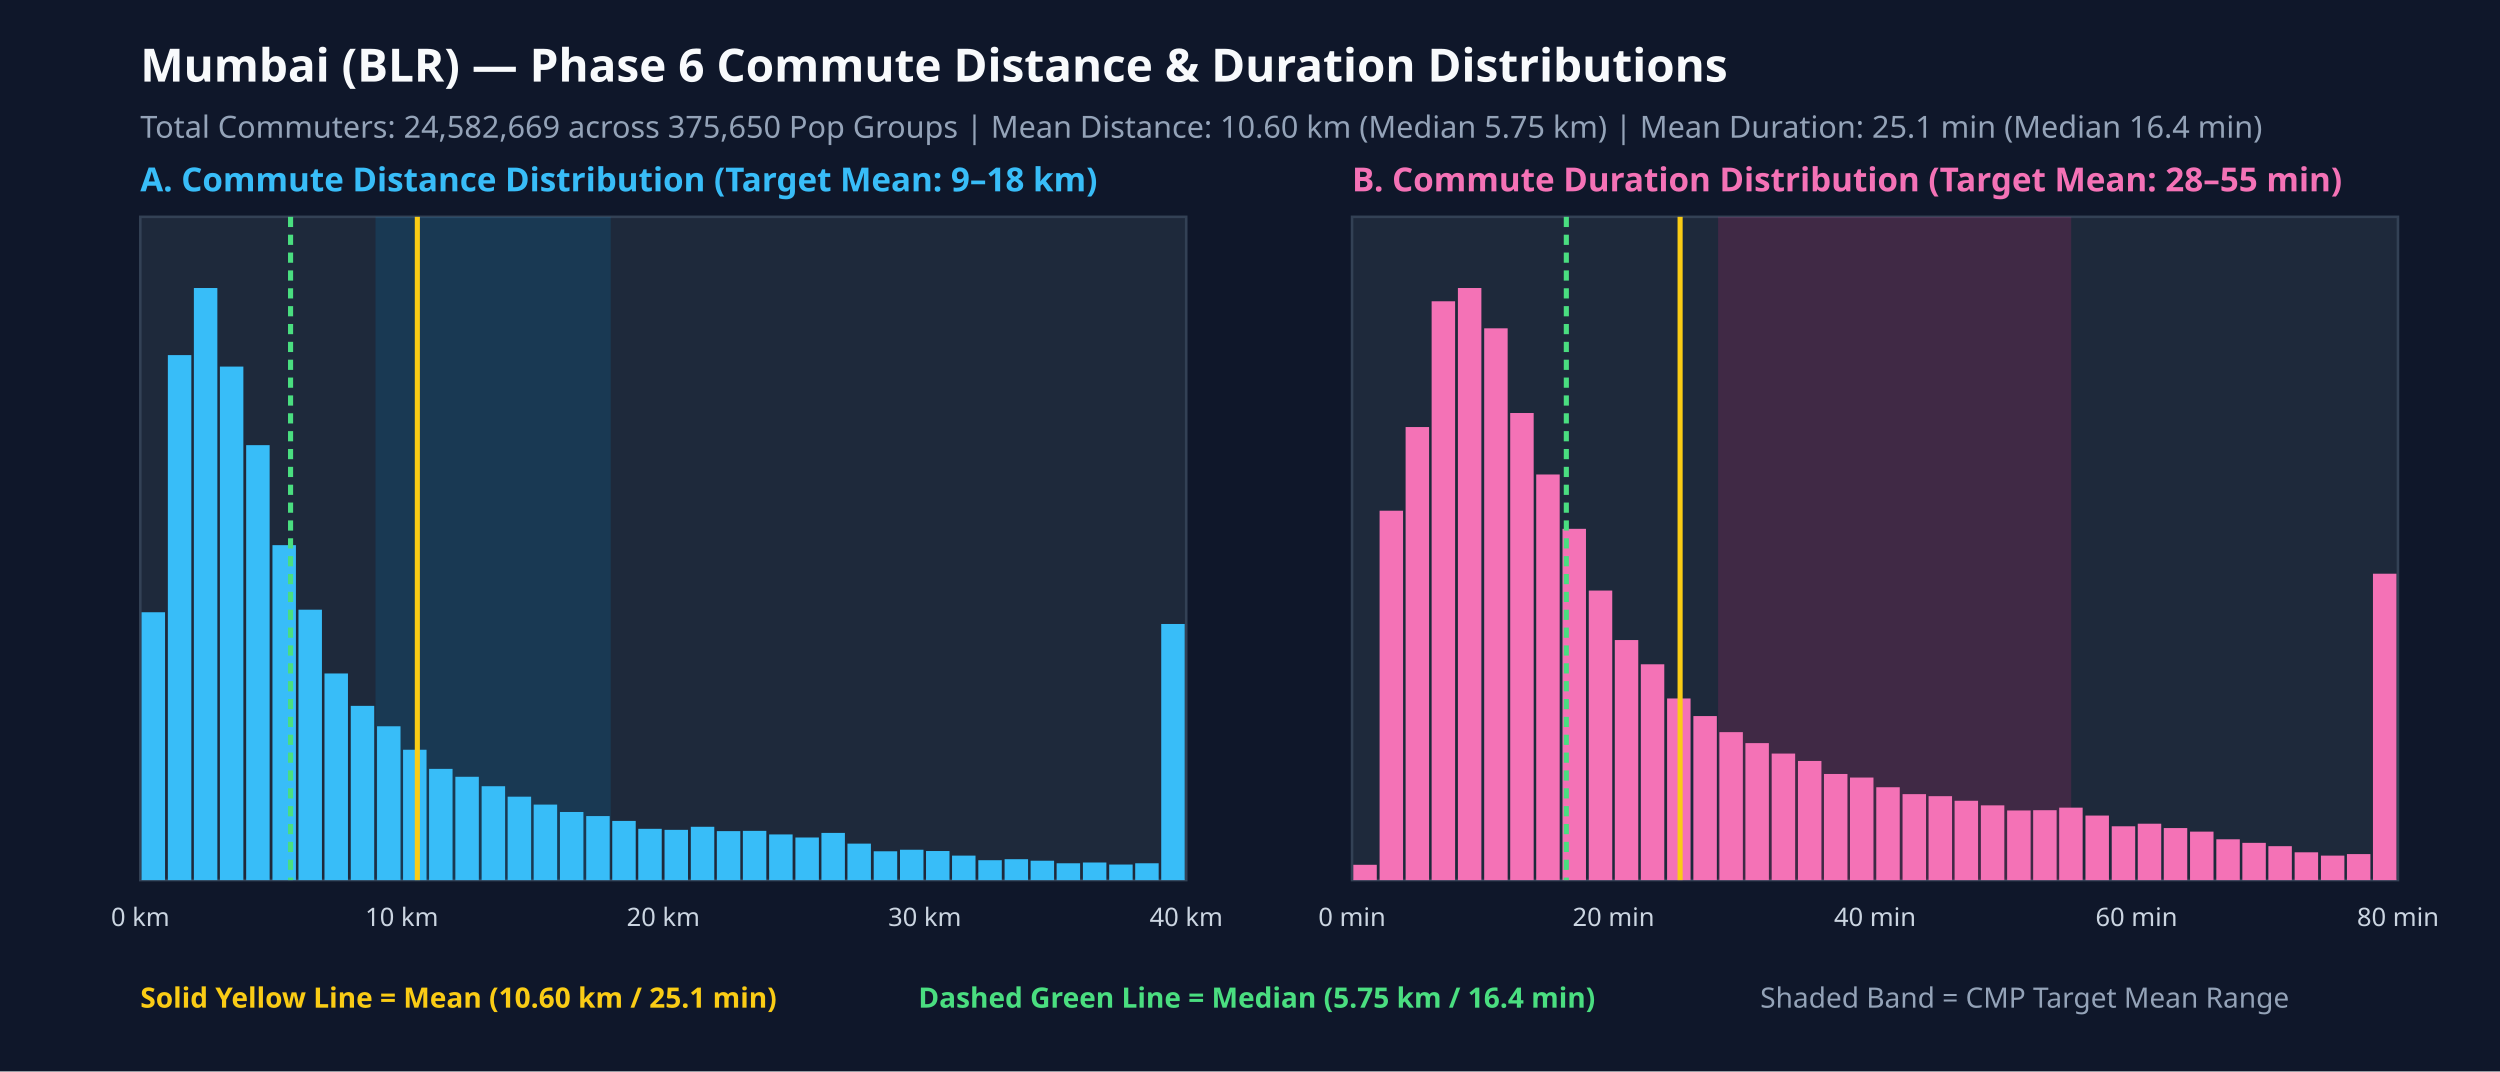
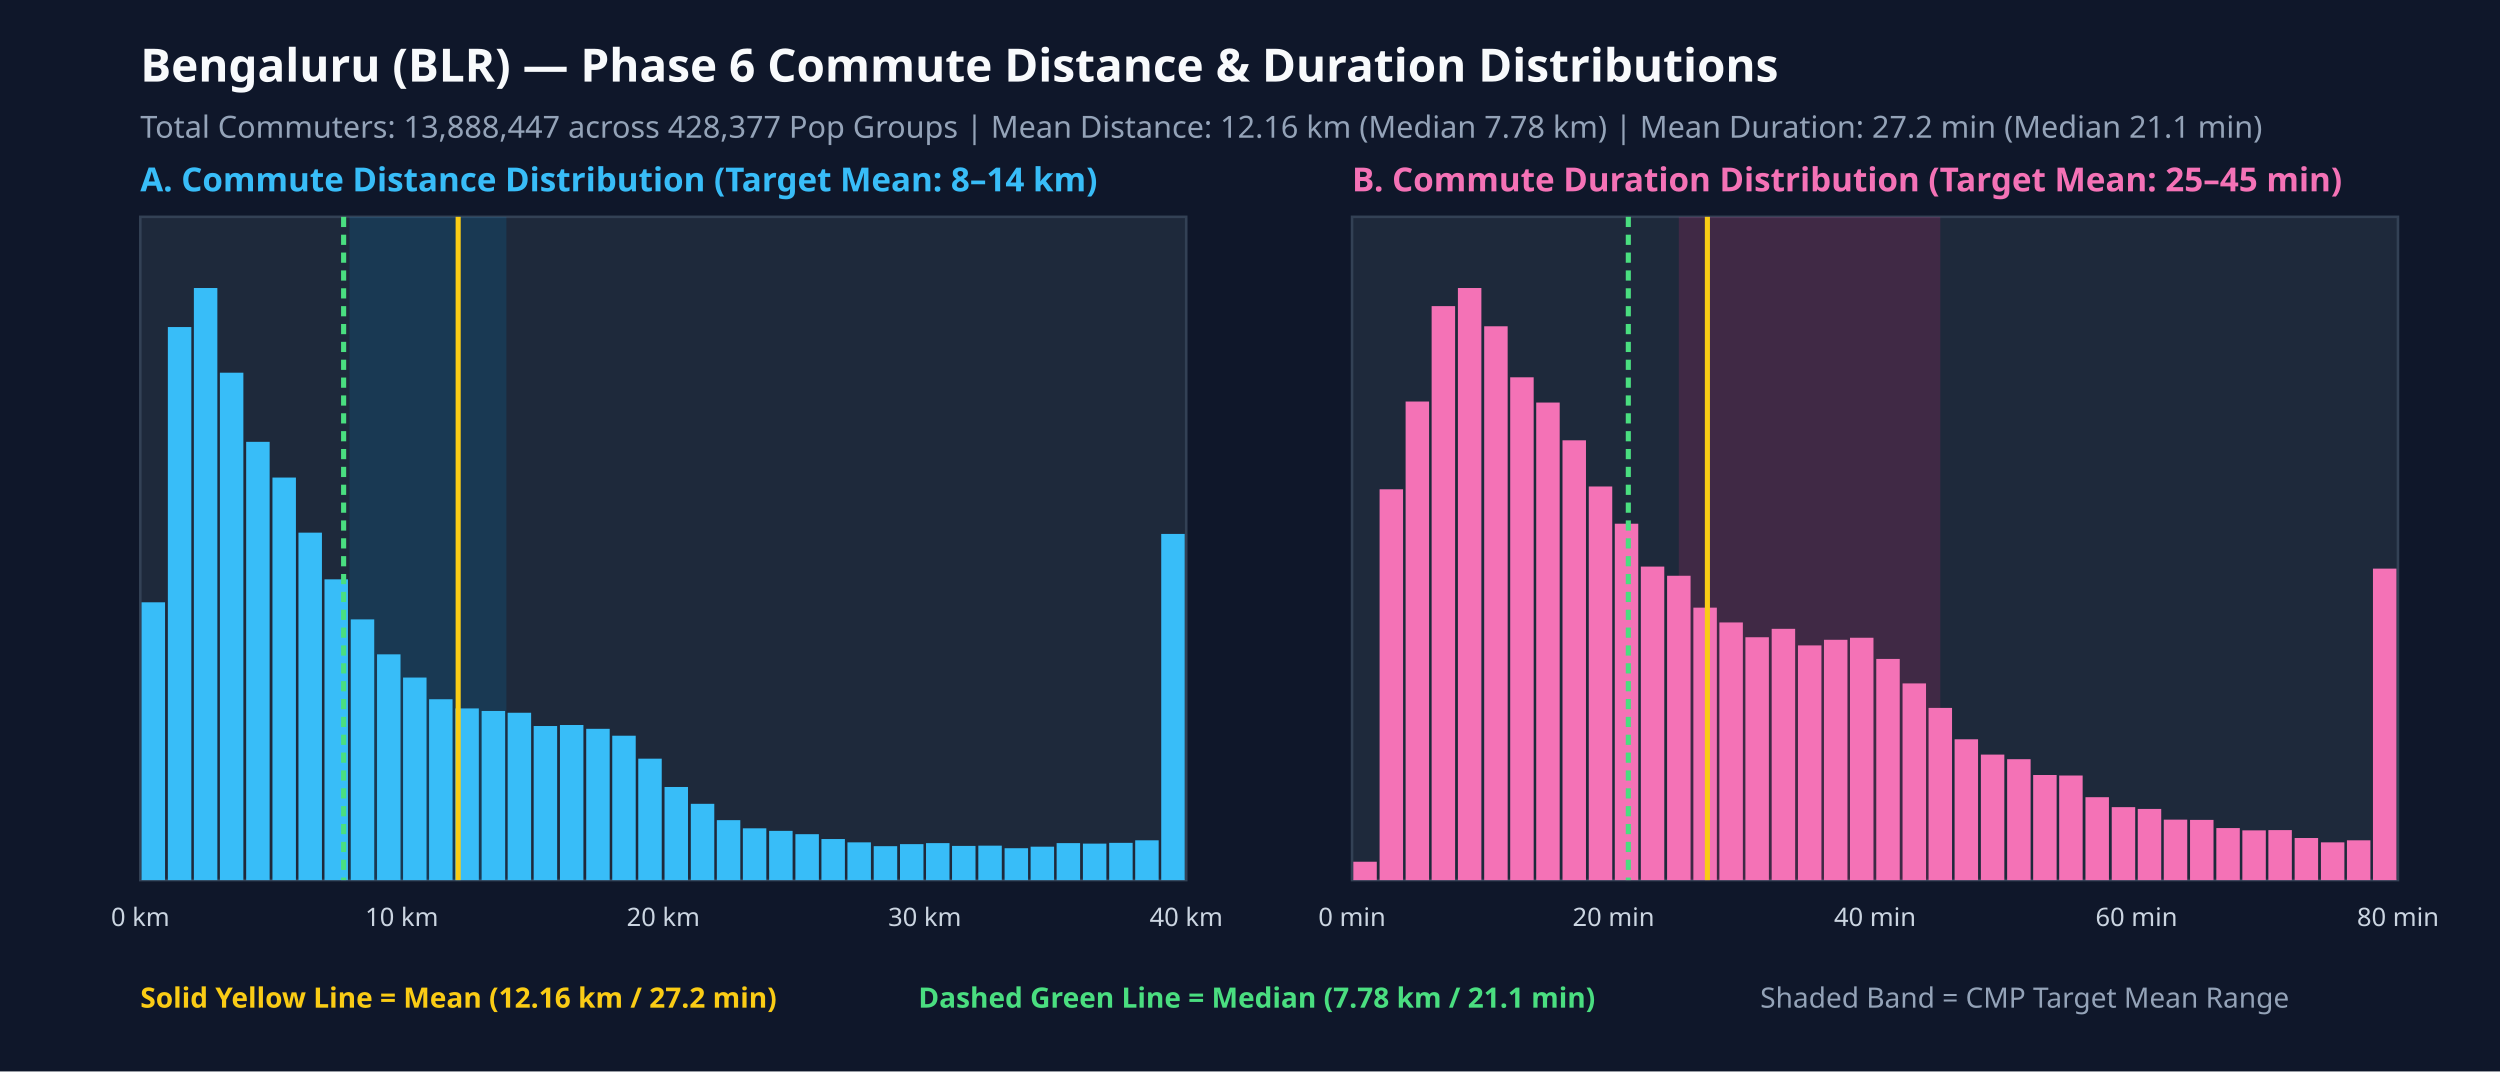
<svg xmlns="http://www.w3.org/2000/svg" width="980" height="420" viewBox="0 0 980 420">
  <rect width="980" height="420" fill="#0f172a" />
-   <text x="55" y="32" fill="#f8fafc" font-family="sans-serif" font-size="18" font-weight="bold">Mumbai (BLR) — Phase 6 Commute Distance &amp; Duration Distributions</text>
-   <text x="55" y="54" fill="#94a3b8" font-family="sans-serif" font-size="12">Total Commuters: 24,582,669 across 375,650 Pop Groups | Mean Distance: 10.60 km (Median 5.75 km) | Mean Duration: 25.1 min (Median 16.4 min)</text>
-   <text x="55" y="75" fill="#38bdf8" font-family="sans-serif" font-size="13" font-weight="bold">A. Commute Distance Distribution (Target Mean: 9–18 km)</text>
+   <text x="55" y="32" fill="#f8fafc" font-family="sans-serif" font-size="18" font-weight="bold">Bengaluru (BLR) — Phase 6 Commute Distance &amp; Duration Distributions</text>
+   <text x="55" y="54" fill="#94a3b8" font-family="sans-serif" font-size="12">Total Commuters: 13,888,447 across 428,377 Pop Groups | Mean Distance: 12.16 km (Median 7.78 km) | Mean Duration: 27.2 min (Median 21.1 min)</text>
+   <text x="55" y="75" fill="#38bdf8" font-family="sans-serif" font-size="13" font-weight="bold">A. Commute Distance Distribution (Target Mean: 8–14 km)</text>
  <rect x="55" y="85" width="410" height="260" fill="#1e293b" stroke="#334155" />
-   <rect x="147.2" y="85" width="92.2" height="260" fill="#0284c7" fill-opacity="0.18" />
-   <rect x="55.5" y="240.0" width="9.2" height="105.0" fill="#38bdf8" />
-   <rect x="65.8" y="139.2" width="9.2" height="205.8" fill="#38bdf8" />
+   <rect x="137.0" y="85" width="61.5" height="260" fill="#0284c7" fill-opacity="0.18" />
+   <rect x="55.5" y="236.1" width="9.2" height="108.9" fill="#38bdf8" />
+   <rect x="65.8" y="128.2" width="9.2" height="216.8" fill="#38bdf8" />
  <rect x="76.0" y="112.9" width="9.2" height="232.1" fill="#38bdf8" />
-   <rect x="86.2" y="143.7" width="9.2" height="201.3" fill="#38bdf8" />
-   <rect x="96.5" y="174.5" width="9.2" height="170.5" fill="#38bdf8" />
-   <rect x="106.8" y="213.7" width="9.2" height="131.3" fill="#38bdf8" />
-   <rect x="117.0" y="239.0" width="9.2" height="106.0" fill="#38bdf8" />
-   <rect x="127.2" y="264.0" width="9.2" height="81.0" fill="#38bdf8" />
-   <rect x="137.5" y="276.7" width="9.2" height="68.3" fill="#38bdf8" />
-   <rect x="147.8" y="284.7" width="9.2" height="60.3" fill="#38bdf8" />
-   <rect x="158.0" y="293.9" width="9.2" height="51.1" fill="#38bdf8" />
-   <rect x="168.2" y="301.4" width="9.2" height="43.6" fill="#38bdf8" />
-   <rect x="178.5" y="304.5" width="9.2" height="40.5" fill="#38bdf8" />
-   <rect x="188.8" y="308.2" width="9.2" height="36.8" fill="#38bdf8" />
-   <rect x="199.0" y="312.3" width="9.2" height="32.7" fill="#38bdf8" />
-   <rect x="209.2" y="315.4" width="9.2" height="29.6" fill="#38bdf8" />
-   <rect x="219.5" y="318.3" width="9.2" height="26.7" fill="#38bdf8" />
-   <rect x="229.8" y="319.9" width="9.2" height="25.1" fill="#38bdf8" />
-   <rect x="240.0" y="321.8" width="9.2" height="23.2" fill="#38bdf8" />
-   <rect x="250.2" y="324.9" width="9.2" height="20.1" fill="#38bdf8" />
-   <rect x="260.5" y="325.3" width="9.2" height="19.7" fill="#38bdf8" />
-   <rect x="270.8" y="324.1" width="9.2" height="20.9" fill="#38bdf8" />
-   <rect x="281.0" y="325.8" width="9.2" height="19.2" fill="#38bdf8" />
-   <rect x="291.2" y="325.7" width="9.2" height="19.3" fill="#38bdf8" />
-   <rect x="301.5" y="327.1" width="9.2" height="17.9" fill="#38bdf8" />
-   <rect x="311.8" y="328.3" width="9.2" height="16.7" fill="#38bdf8" />
-   <rect x="322.0" y="326.5" width="9.2" height="18.5" fill="#38bdf8" />
-   <rect x="332.2" y="330.7" width="9.2" height="14.3" fill="#38bdf8" />
-   <rect x="342.5" y="333.7" width="9.2" height="11.3" fill="#38bdf8" />
-   <rect x="352.8" y="333.1" width="9.2" height="11.9" fill="#38bdf8" />
-   <rect x="363.0" y="333.6" width="9.2" height="11.4" fill="#38bdf8" />
-   <rect x="373.2" y="335.4" width="9.2" height="9.6" fill="#38bdf8" />
-   <rect x="383.5" y="337.2" width="9.2" height="7.8" fill="#38bdf8" />
-   <rect x="393.8" y="336.8" width="9.2" height="8.2" fill="#38bdf8" />
-   <rect x="404.0" y="337.4" width="9.2" height="7.6" fill="#38bdf8" />
-   <rect x="414.2" y="338.4" width="9.2" height="6.6" fill="#38bdf8" />
-   <rect x="424.5" y="338.1" width="9.2" height="6.9" fill="#38bdf8" />
-   <rect x="434.8" y="338.9" width="9.2" height="6.1" fill="#38bdf8" />
-   <rect x="445.0" y="338.4" width="9.2" height="6.6" fill="#38bdf8" />
-   <rect x="455.2" y="244.6" width="9.2" height="100.4" fill="#38bdf8" />
-   <line x1="163.6" y1="85" x2="163.6" y2="345" stroke="#facc15" stroke-width="2" />
-   <line x1="113.9" y1="85" x2="113.9" y2="345" stroke="#4ade80" stroke-width="2" stroke-dasharray="4,3" />
+   <rect x="86.2" y="146.1" width="9.2" height="198.9" fill="#38bdf8" />
+   <rect x="96.5" y="173.2" width="9.2" height="171.8" fill="#38bdf8" />
+   <rect x="106.8" y="187.2" width="9.2" height="157.8" fill="#38bdf8" />
+   <rect x="117.0" y="208.8" width="9.2" height="136.2" fill="#38bdf8" />
+   <rect x="127.2" y="227.1" width="9.2" height="117.9" fill="#38bdf8" />
+   <rect x="137.5" y="242.8" width="9.2" height="102.2" fill="#38bdf8" />
+   <rect x="147.8" y="256.5" width="9.2" height="88.5" fill="#38bdf8" />
+   <rect x="158.0" y="265.6" width="9.2" height="79.4" fill="#38bdf8" />
+   <rect x="168.2" y="274.1" width="9.2" height="70.9" fill="#38bdf8" />
+   <rect x="178.5" y="277.7" width="9.2" height="67.3" fill="#38bdf8" />
+   <rect x="188.8" y="278.7" width="9.2" height="66.3" fill="#38bdf8" />
+   <rect x="199.0" y="279.4" width="9.2" height="65.6" fill="#38bdf8" />
+   <rect x="209.2" y="284.6" width="9.2" height="60.4" fill="#38bdf8" />
+   <rect x="219.5" y="284.2" width="9.2" height="60.8" fill="#38bdf8" />
+   <rect x="229.8" y="285.7" width="9.2" height="59.3" fill="#38bdf8" />
+   <rect x="240.0" y="288.4" width="9.2" height="56.6" fill="#38bdf8" />
+   <rect x="250.2" y="297.4" width="9.2" height="47.6" fill="#38bdf8" />
+   <rect x="260.5" y="308.5" width="9.2" height="36.5" fill="#38bdf8" />
+   <rect x="270.8" y="315.1" width="9.2" height="29.9" fill="#38bdf8" />
+   <rect x="281.0" y="321.5" width="9.2" height="23.5" fill="#38bdf8" />
+   <rect x="291.2" y="324.7" width="9.2" height="20.3" fill="#38bdf8" />
+   <rect x="301.5" y="325.7" width="9.2" height="19.3" fill="#38bdf8" />
+   <rect x="311.8" y="327.0" width="9.2" height="18.0" fill="#38bdf8" />
+   <rect x="322.0" y="328.9" width="9.2" height="16.1" fill="#38bdf8" />
+   <rect x="332.2" y="330.2" width="9.2" height="14.8" fill="#38bdf8" />
+   <rect x="342.5" y="331.7" width="9.2" height="13.3" fill="#38bdf8" />
+   <rect x="352.8" y="330.9" width="9.2" height="14.1" fill="#38bdf8" />
+   <rect x="363.0" y="330.5" width="9.2" height="14.5" fill="#38bdf8" />
+   <rect x="373.2" y="331.6" width="9.2" height="13.4" fill="#38bdf8" />
+   <rect x="383.5" y="331.5" width="9.2" height="13.5" fill="#38bdf8" />
+   <rect x="393.8" y="332.5" width="9.2" height="12.5" fill="#38bdf8" />
+   <rect x="404.0" y="331.9" width="9.2" height="13.1" fill="#38bdf8" />
+   <rect x="414.2" y="330.5" width="9.2" height="14.5" fill="#38bdf8" />
+   <rect x="424.5" y="330.7" width="9.2" height="14.3" fill="#38bdf8" />
+   <rect x="434.8" y="330.4" width="9.2" height="14.6" fill="#38bdf8" />
+   <rect x="445.0" y="329.4" width="9.2" height="15.6" fill="#38bdf8" />
+   <rect x="455.2" y="209.3" width="9.2" height="135.7" fill="#38bdf8" />
+   <line x1="179.6" y1="85" x2="179.6" y2="345" stroke="#facc15" stroke-width="2" />
+   <line x1="134.7" y1="85" x2="134.7" y2="345" stroke="#4ade80" stroke-width="2" stroke-dasharray="4,3" />
  <text x="55.0" y="363" fill="#cbd5e1" font-family="sans-serif" font-size="10" text-anchor="middle">0 km</text>
  <text x="157.5" y="363" fill="#cbd5e1" font-family="sans-serif" font-size="10" text-anchor="middle">10 km</text>
  <text x="260.0" y="363" fill="#cbd5e1" font-family="sans-serif" font-size="10" text-anchor="middle">20 km</text>
  <text x="362.5" y="363" fill="#cbd5e1" font-family="sans-serif" font-size="10" text-anchor="middle">30 km</text>
  <text x="465.0" y="363" fill="#cbd5e1" font-family="sans-serif" font-size="10" text-anchor="middle">40 km</text>
-   <text x="530" y="75" fill="#f472b6" font-family="sans-serif" font-size="13" font-weight="bold">B. Commute Duration Distribution (Target Mean: 28–55 min)</text>
+   <text x="530" y="75" fill="#f472b6" font-family="sans-serif" font-size="13" font-weight="bold">B. Commute Duration Distribution (Target Mean: 25–45 min)</text>
  <rect x="530" y="85" width="410" height="260" fill="#1e293b" stroke="#334155" />
-   <rect x="673.5" y="85" width="138.4" height="260" fill="#db2777" fill-opacity="0.18" />
-   <rect x="530.5" y="339.0" width="9.2" height="6.0" fill="#f472b6" />
-   <rect x="540.8" y="200.2" width="9.2" height="144.8" fill="#f472b6" />
-   <rect x="551.0" y="167.4" width="9.2" height="177.6" fill="#f472b6" />
-   <rect x="561.2" y="118.1" width="9.2" height="226.9" fill="#f472b6" />
+   <rect x="658.1" y="85" width="102.5" height="260" fill="#db2777" fill-opacity="0.18" />
+   <rect x="530.5" y="337.8" width="9.2" height="7.2" fill="#f472b6" />
+   <rect x="540.8" y="191.8" width="9.2" height="153.2" fill="#f472b6" />
+   <rect x="551.0" y="157.4" width="9.2" height="187.6" fill="#f472b6" />
+   <rect x="561.2" y="120.0" width="9.2" height="225.0" fill="#f472b6" />
  <rect x="571.5" y="112.9" width="9.2" height="232.1" fill="#f472b6" />
-   <rect x="581.8" y="128.7" width="9.2" height="216.3" fill="#f472b6" />
-   <rect x="592.0" y="161.9" width="9.2" height="183.1" fill="#f472b6" />
-   <rect x="602.2" y="186.0" width="9.2" height="159.0" fill="#f472b6" />
-   <rect x="612.5" y="207.3" width="9.2" height="137.7" fill="#f472b6" />
-   <rect x="622.8" y="231.5" width="9.2" height="113.5" fill="#f472b6" />
-   <rect x="633.0" y="250.9" width="9.2" height="94.1" fill="#f472b6" />
-   <rect x="643.2" y="260.4" width="9.2" height="84.6" fill="#f472b6" />
-   <rect x="653.5" y="273.8" width="9.2" height="71.2" fill="#f472b6" />
-   <rect x="663.8" y="280.7" width="9.2" height="64.3" fill="#f472b6" />
-   <rect x="674.0" y="287.0" width="9.2" height="58.0" fill="#f472b6" />
-   <rect x="684.2" y="291.3" width="9.2" height="53.7" fill="#f472b6" />
-   <rect x="694.5" y="295.4" width="9.2" height="49.6" fill="#f472b6" />
-   <rect x="704.8" y="298.3" width="9.2" height="46.7" fill="#f472b6" />
-   <rect x="715.0" y="303.4" width="9.2" height="41.6" fill="#f472b6" />
-   <rect x="725.2" y="304.8" width="9.2" height="40.2" fill="#f472b6" />
-   <rect x="735.5" y="308.6" width="9.2" height="36.4" fill="#f472b6" />
-   <rect x="745.8" y="311.3" width="9.2" height="33.7" fill="#f472b6" />
-   <rect x="756.0" y="312.1" width="9.2" height="32.9" fill="#f472b6" />
-   <rect x="766.2" y="313.9" width="9.2" height="31.1" fill="#f472b6" />
-   <rect x="776.5" y="315.7" width="9.2" height="29.3" fill="#f472b6" />
-   <rect x="786.8" y="317.7" width="9.2" height="27.3" fill="#f472b6" />
-   <rect x="797.0" y="317.6" width="9.2" height="27.4" fill="#f472b6" />
-   <rect x="807.2" y="316.6" width="9.2" height="28.4" fill="#f472b6" />
-   <rect x="817.5" y="319.7" width="9.2" height="25.3" fill="#f472b6" />
-   <rect x="827.8" y="323.9" width="9.2" height="21.1" fill="#f472b6" />
-   <rect x="838.0" y="322.9" width="9.2" height="22.1" fill="#f472b6" />
-   <rect x="848.2" y="324.6" width="9.2" height="20.4" fill="#f472b6" />
-   <rect x="858.5" y="326.0" width="9.2" height="19.0" fill="#f472b6" />
-   <rect x="868.8" y="329.0" width="9.2" height="16.0" fill="#f472b6" />
-   <rect x="879.0" y="330.4" width="9.2" height="14.6" fill="#f472b6" />
-   <rect x="889.2" y="331.7" width="9.2" height="13.3" fill="#f472b6" />
-   <rect x="899.5" y="334.1" width="9.2" height="10.9" fill="#f472b6" />
-   <rect x="909.8" y="335.4" width="9.2" height="9.6" fill="#f472b6" />
-   <rect x="920.0" y="334.8" width="9.2" height="10.2" fill="#f472b6" />
-   <rect x="930.2" y="224.9" width="9.2" height="120.1" fill="#f472b6" />
-   <line x1="658.6" y1="85" x2="658.6" y2="345" stroke="#facc15" stroke-width="2" />
-   <line x1="614.0" y1="85" x2="614.0" y2="345" stroke="#4ade80" stroke-width="2" stroke-dasharray="4,3" />
+   <rect x="581.8" y="127.9" width="9.2" height="217.1" fill="#f472b6" />
+   <rect x="592.0" y="147.9" width="9.2" height="197.1" fill="#f472b6" />
+   <rect x="602.2" y="157.8" width="9.2" height="187.2" fill="#f472b6" />
+   <rect x="612.5" y="172.6" width="9.2" height="172.4" fill="#f472b6" />
+   <rect x="622.8" y="190.7" width="9.2" height="154.3" fill="#f472b6" />
+   <rect x="633.0" y="205.3" width="9.2" height="139.7" fill="#f472b6" />
+   <rect x="643.2" y="222.1" width="9.2" height="122.9" fill="#f472b6" />
+   <rect x="653.5" y="225.7" width="9.2" height="119.3" fill="#f472b6" />
+   <rect x="663.8" y="238.2" width="9.2" height="106.8" fill="#f472b6" />
+   <rect x="674.0" y="244.0" width="9.2" height="101.0" fill="#f472b6" />
+   <rect x="684.2" y="249.8" width="9.2" height="95.2" fill="#f472b6" />
+   <rect x="694.5" y="246.5" width="9.2" height="98.5" fill="#f472b6" />
+   <rect x="704.8" y="253.0" width="9.2" height="92.0" fill="#f472b6" />
+   <rect x="715.0" y="250.8" width="9.2" height="94.2" fill="#f472b6" />
+   <rect x="725.2" y="250.0" width="9.2" height="95.0" fill="#f472b6" />
+   <rect x="735.5" y="258.3" width="9.2" height="86.7" fill="#f472b6" />
+   <rect x="745.8" y="267.9" width="9.2" height="77.1" fill="#f472b6" />
+   <rect x="756.0" y="277.5" width="9.2" height="67.5" fill="#f472b6" />
+   <rect x="766.2" y="289.8" width="9.2" height="55.2" fill="#f472b6" />
+   <rect x="776.5" y="295.8" width="9.2" height="49.2" fill="#f472b6" />
+   <rect x="786.8" y="297.6" width="9.2" height="47.4" fill="#f472b6" />
+   <rect x="797.0" y="303.8" width="9.2" height="41.2" fill="#f472b6" />
+   <rect x="807.2" y="304.0" width="9.2" height="41.0" fill="#f472b6" />
+   <rect x="817.5" y="312.5" width="9.2" height="32.5" fill="#f472b6" />
+   <rect x="827.8" y="316.4" width="9.2" height="28.6" fill="#f472b6" />
+   <rect x="838.0" y="317.1" width="9.2" height="27.9" fill="#f472b6" />
+   <rect x="848.2" y="321.3" width="9.2" height="23.7" fill="#f472b6" />
+   <rect x="858.5" y="321.4" width="9.2" height="23.6" fill="#f472b6" />
+   <rect x="868.8" y="324.6" width="9.2" height="20.4" fill="#f472b6" />
+   <rect x="879.0" y="325.5" width="9.2" height="19.5" fill="#f472b6" />
+   <rect x="889.2" y="325.4" width="9.2" height="19.6" fill="#f472b6" />
+   <rect x="899.5" y="328.5" width="9.2" height="16.5" fill="#f472b6" />
+   <rect x="909.8" y="330.2" width="9.2" height="14.8" fill="#f472b6" />
+   <rect x="920.0" y="329.4" width="9.2" height="15.6" fill="#f472b6" />
+   <rect x="930.2" y="222.9" width="9.2" height="122.1" fill="#f472b6" />
+   <line x1="669.3" y1="85" x2="669.3" y2="345" stroke="#facc15" stroke-width="2" />
+   <line x1="638.3" y1="85" x2="638.3" y2="345" stroke="#4ade80" stroke-width="2" stroke-dasharray="4,3" />
  <text x="530.0" y="363" fill="#cbd5e1" font-family="sans-serif" font-size="10" text-anchor="middle">0 min</text>
  <text x="632.5" y="363" fill="#cbd5e1" font-family="sans-serif" font-size="10" text-anchor="middle">20 min</text>
  <text x="735.0" y="363" fill="#cbd5e1" font-family="sans-serif" font-size="10" text-anchor="middle">40 min</text>
  <text x="837.5" y="363" fill="#cbd5e1" font-family="sans-serif" font-size="10" text-anchor="middle">60 min</text>
  <text x="940.0" y="363" fill="#cbd5e1" font-family="sans-serif" font-size="10" text-anchor="middle">80 min</text>
-   <text x="55" y="395" fill="#facc15" font-family="sans-serif" font-size="11" font-weight="bold">Solid Yellow Line = Mean (10.60 km / 25.1 min)</text>
-   <text x="360" y="395" fill="#4ade80" font-family="sans-serif" font-size="11" font-weight="bold">Dashed Green Line = Median (5.75 km / 16.4 min)</text>
+   <text x="55" y="395" fill="#facc15" font-family="sans-serif" font-size="11" font-weight="bold">Solid Yellow Line = Mean (12.16 km / 27.2 min)</text>
+   <text x="360" y="395" fill="#4ade80" font-family="sans-serif" font-size="11" font-weight="bold">Dashed Green Line = Median (7.78 km / 21.1 min)</text>
  <text x="690" y="395" fill="#94a3b8" font-family="sans-serif" font-size="11">Shaded Band = CMP Target Mean Range</text>
</svg>
